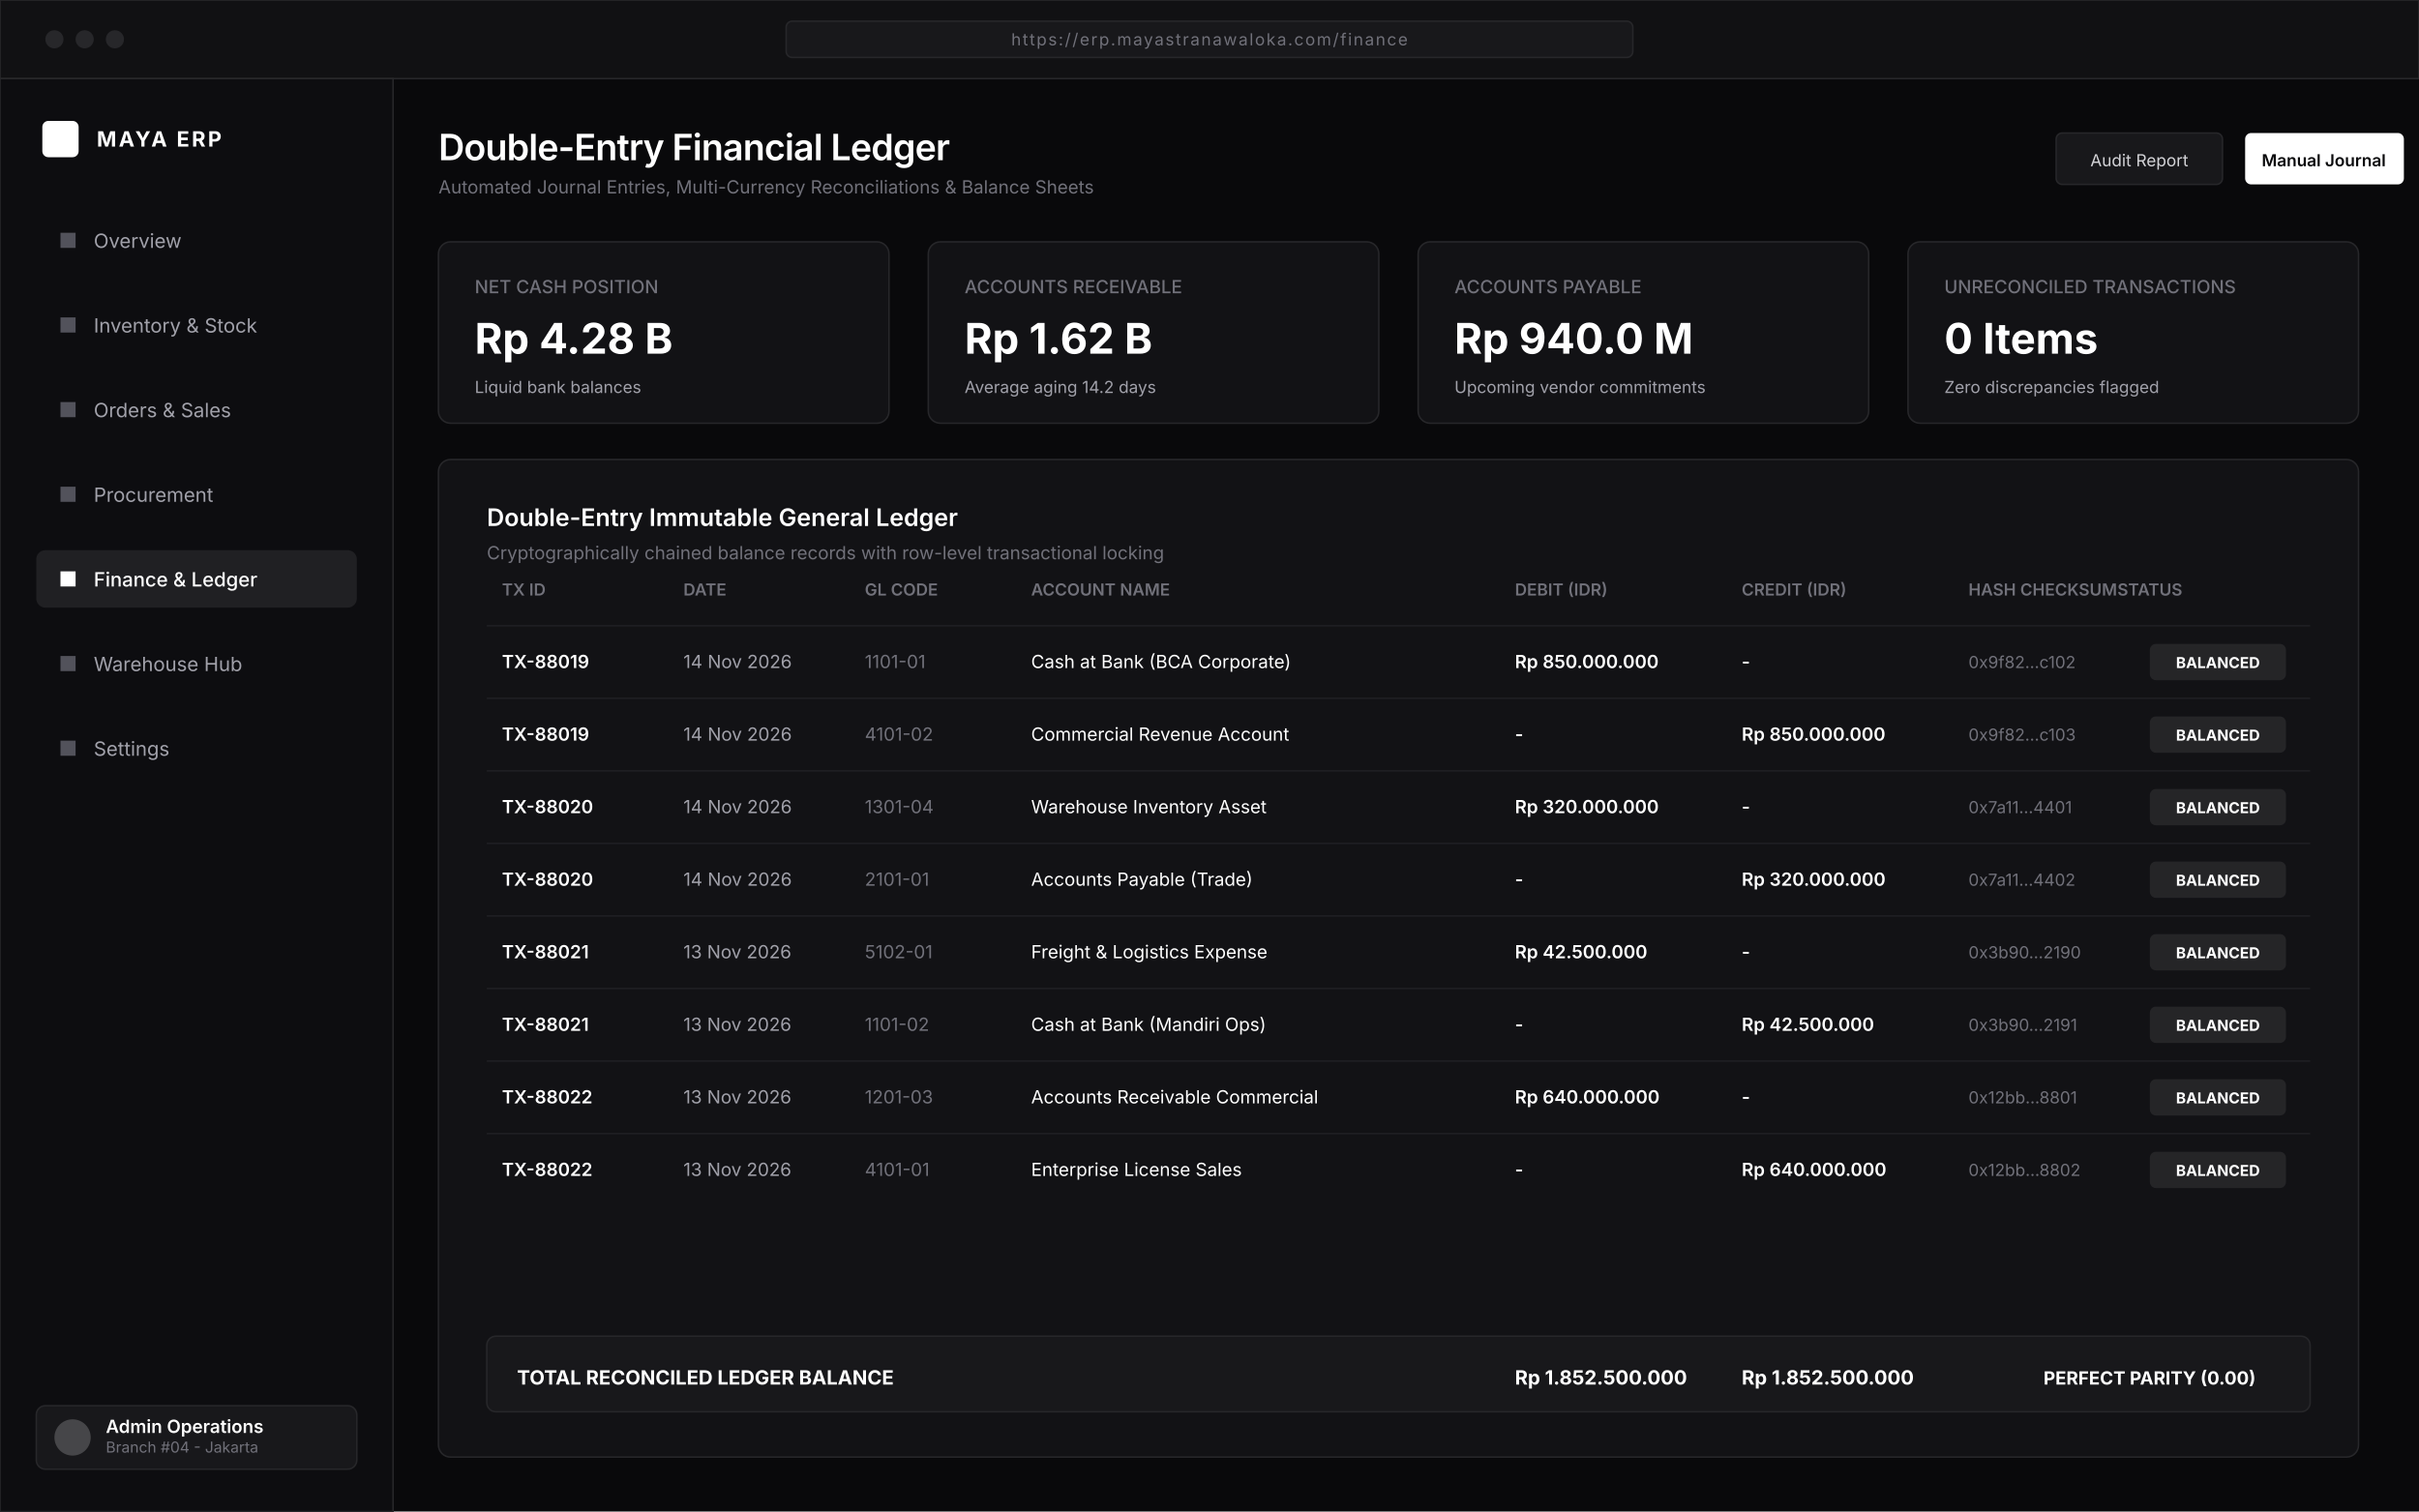
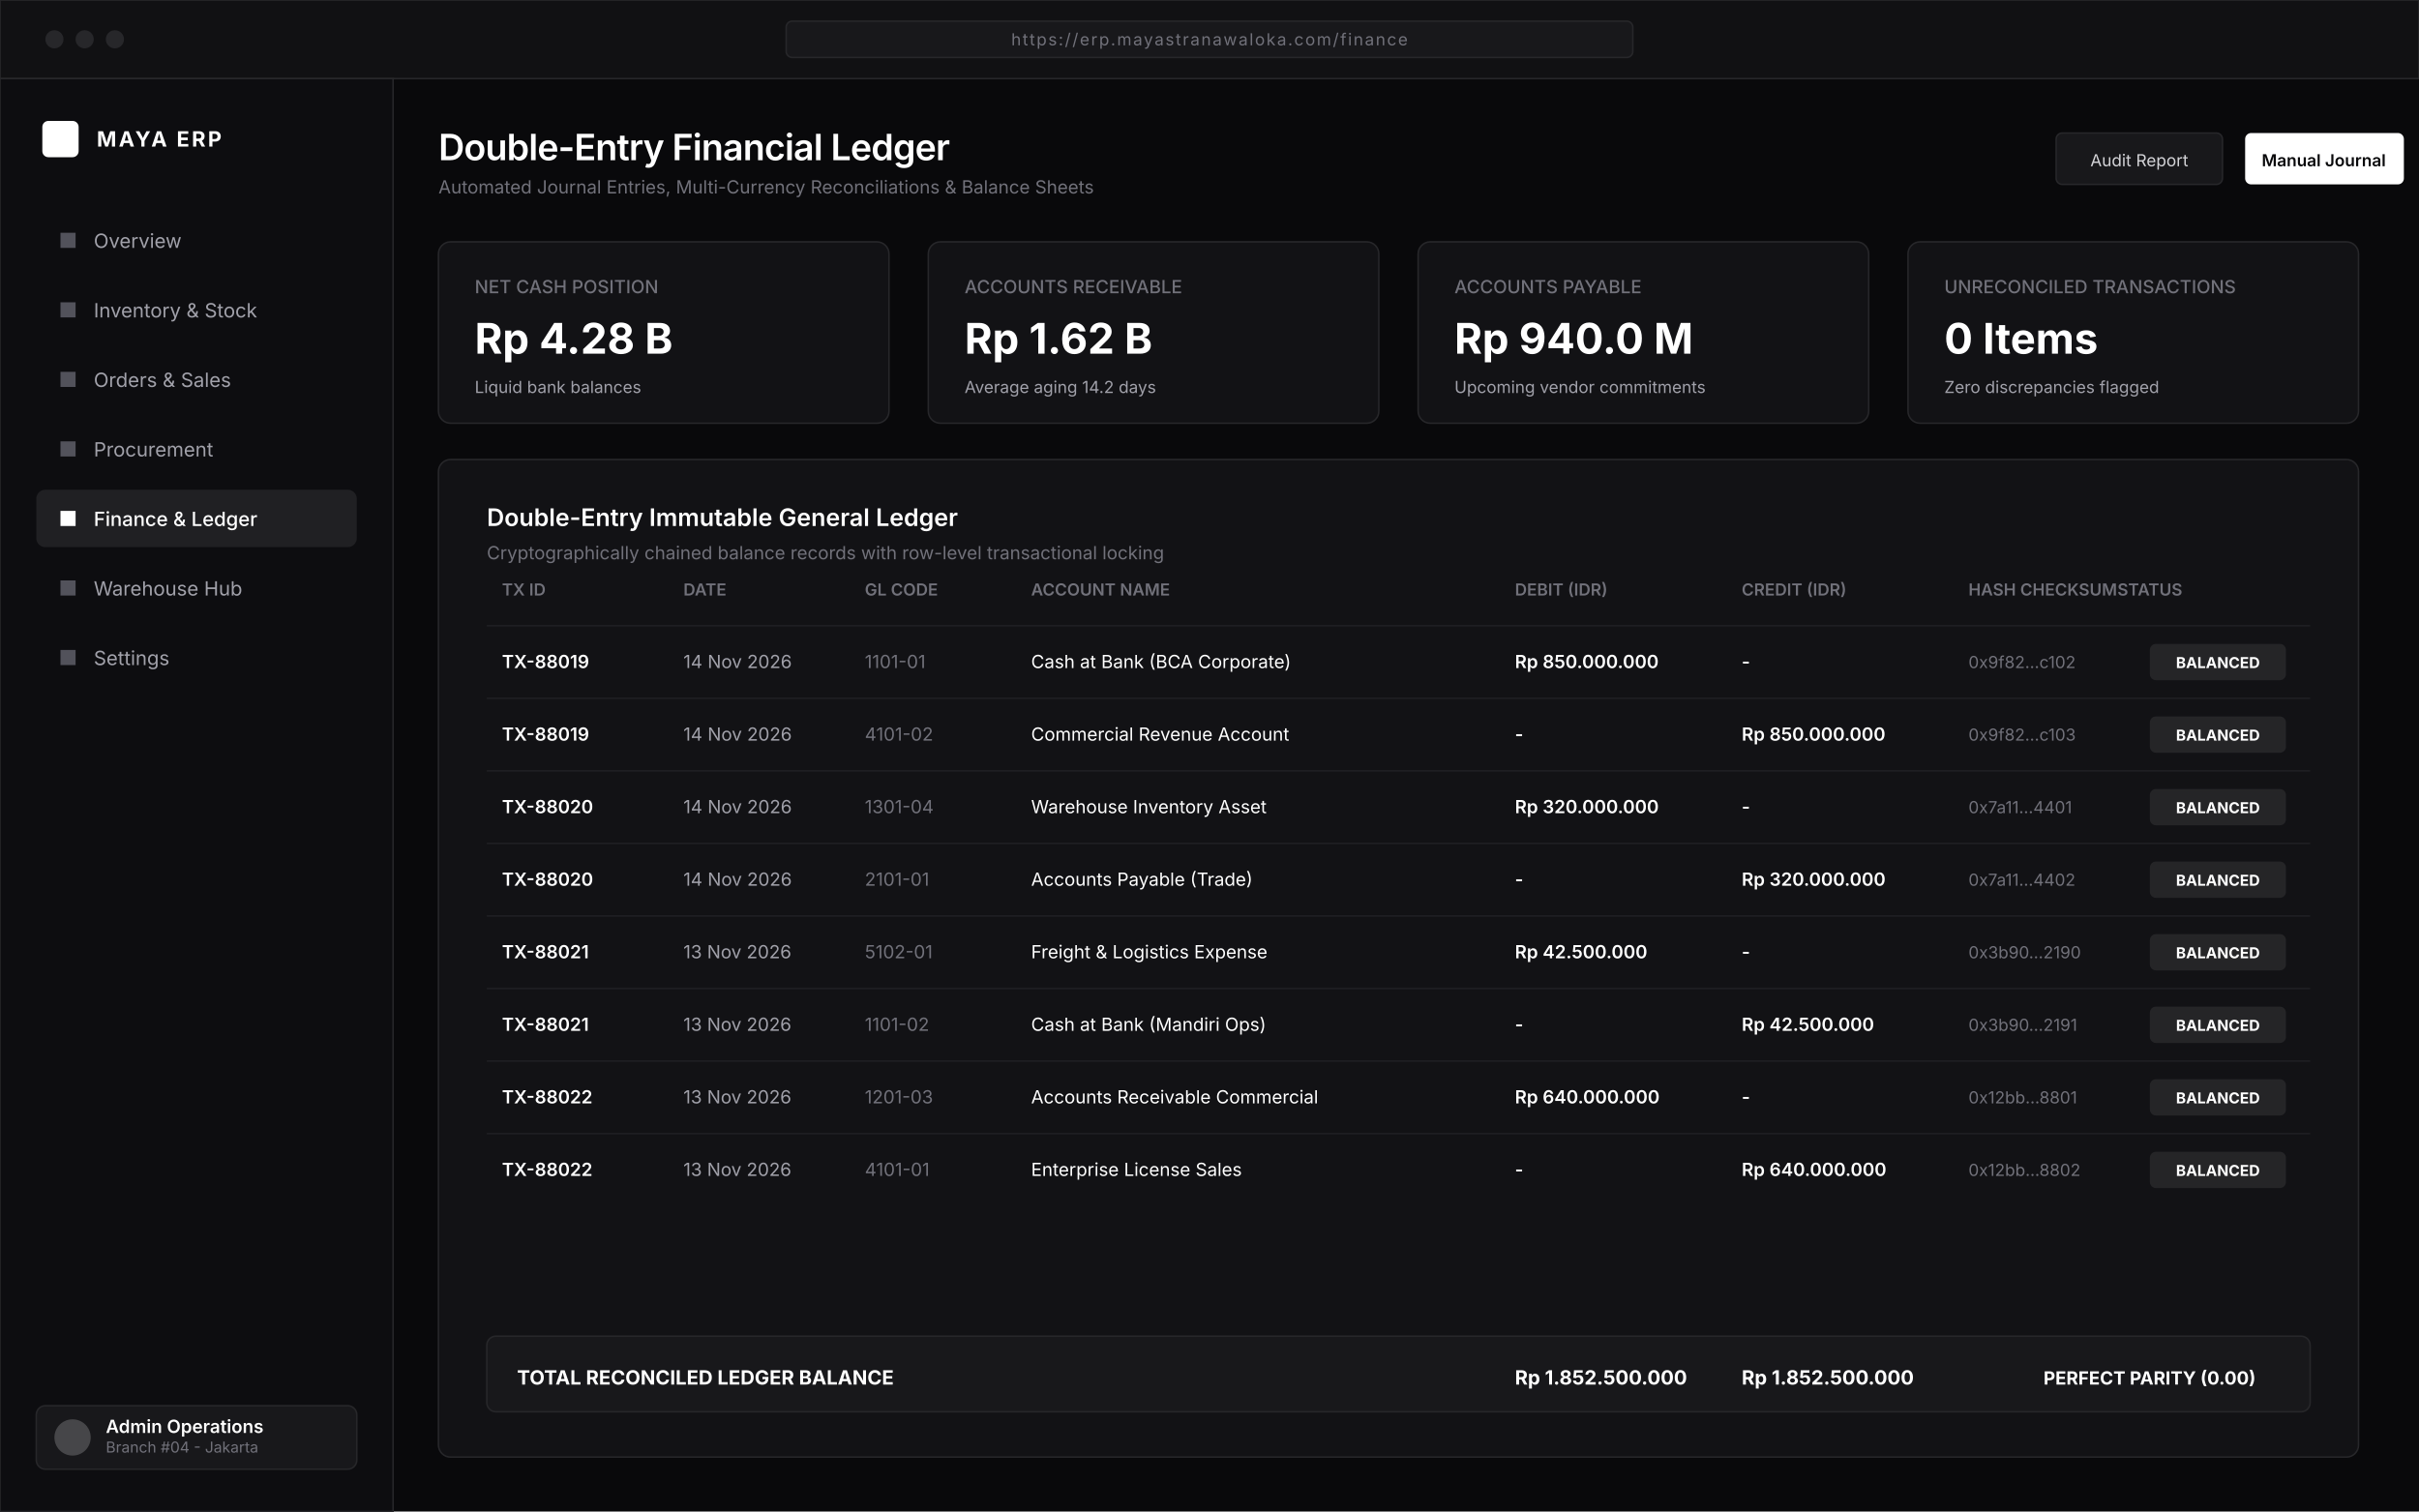
<svg xmlns="http://www.w3.org/2000/svg" viewBox="0 0 1600 1000" width="1600" height="1000" fill="none">
  <defs>
    <linearGradient id="chartGrad" x1="0" y1="0" x2="0" y2="1">
      <stop offset="0%" stop-color="#ffffff" stop-opacity="0.25" />
      <stop offset="100%" stop-color="#ffffff" stop-opacity="0.0" />
    </linearGradient>
    <linearGradient id="meterGrad" x1="0" y1="0" x2="1" y2="0">
      <stop offset="0%" stop-color="#ffffff" stop-opacity="0.8" />
      <stop offset="100%" stop-color="#ffffff" stop-opacity="0.2" />
    </linearGradient>
  </defs>
  <rect width="1600" height="1000" fill="#09090b" />
  <rect width="1600" height="52" fill="#111113" stroke="#27272a" stroke-width="1" />
  <circle cx="36" cy="26" r="6" fill="#27272a" />
  <circle cx="56" cy="26" r="6" fill="#27272a" />
  <circle cx="76" cy="26" r="6" fill="#27272a" />
  <rect x="520" y="14" width="560" height="24" rx="4" fill="#18181b" stroke="#27272a" stroke-width="1" />
  <text x="800" y="30" fill="#71717a" font-family="-apple-system, BlinkMacSystemFont, sans-serif" font-size="11" text-anchor="middle" letter-spacing="1">https://erp.mayastranawaloka.com/finance</text>
  <rect x="0" y="52" width="260" height="948" fill="#0d0d10" stroke="#27272a" stroke-width="1" />
  <rect x="28" y="80" width="24" height="24" rx="4" fill="#ffffff" />
  <text x="64" y="97" fill="#ffffff" font-family="-apple-system, BlinkMacSystemFont, sans-serif" font-size="14" font-weight="700" letter-spacing="1.5">MAYA ERP</text>
  <g transform="translate(24, 140)">
    <rect x="16" y="14" width="10" height="10" fill="#52525b" />
    <text x="38" y="24" fill="#a1a1aa" font-family="-apple-system, BlinkMacSystemFont, sans-serif" font-size="13">Overview</text>
-     <rect x="16" y="70" width="10" height="10" fill="#52525b" />
-     <text x="38" y="80" fill="#a1a1aa" font-family="-apple-system, BlinkMacSystemFont, sans-serif" font-size="13">Inventory &amp; Stock</text>
-     <rect x="16" y="126" width="10" height="10" fill="#52525b" />
-     <text x="38" y="136" fill="#a1a1aa" font-family="-apple-system, BlinkMacSystemFont, sans-serif" font-size="13">Orders &amp; Sales</text>
-     <rect x="16" y="182" width="10" height="10" fill="#52525b" />
-     <text x="38" y="192" fill="#a1a1aa" font-family="-apple-system, BlinkMacSystemFont, sans-serif" font-size="13">Procurement</text>
-     <rect x="0" y="224" width="212" height="38" rx="6" fill="#ffffff" fill-opacity="0.08" />
-     <rect x="16" y="238" width="10" height="10" fill="#ffffff" />
-     <text x="38" y="248" fill="#ffffff" font-family="-apple-system, BlinkMacSystemFont, sans-serif" font-size="13" font-weight="500">Finance &amp; Ledger</text>
-     <rect x="16" y="294" width="10" height="10" fill="#52525b" />
-     <text x="38" y="304" fill="#a1a1aa" font-family="-apple-system, BlinkMacSystemFont, sans-serif" font-size="13">Warehouse Hub</text>
-     <rect x="16" y="350" width="10" height="10" fill="#52525b" />
-     <text x="38" y="360" fill="#a1a1aa" font-family="-apple-system, BlinkMacSystemFont, sans-serif" font-size="13">Settings</text>
+     <rect x="16" y="60" width="10" height="10" fill="#52525b" />
+     <text x="38" y="70" fill="#a1a1aa" font-family="-apple-system, BlinkMacSystemFont, sans-serif" font-size="13">Inventory &amp; Stock</text>
+     <rect x="16" y="106" width="10" height="10" fill="#52525b" />
+     <text x="38" y="116" fill="#a1a1aa" font-family="-apple-system, BlinkMacSystemFont, sans-serif" font-size="13">Orders &amp; Sales</text>
+     <rect x="16" y="152" width="10" height="10" fill="#52525b" />
+     <text x="38" y="162" fill="#a1a1aa" font-family="-apple-system, BlinkMacSystemFont, sans-serif" font-size="13">Procurement</text>
+     <rect x="0" y="184" width="212" height="38" rx="6" fill="#ffffff" fill-opacity="0.08" />
+     <rect x="16" y="198" width="10" height="10" fill="#ffffff" />
+     <text x="38" y="208" fill="#ffffff" font-family="-apple-system, BlinkMacSystemFont, sans-serif" font-size="13" font-weight="500">Finance &amp; Ledger</text>
+     <rect x="16" y="244" width="10" height="10" fill="#52525b" />
+     <text x="38" y="254" fill="#a1a1aa" font-family="-apple-system, BlinkMacSystemFont, sans-serif" font-size="13">Warehouse Hub</text>
+     <rect x="16" y="290" width="10" height="10" fill="#52525b" />
+     <text x="38" y="300" fill="#a1a1aa" font-family="-apple-system, BlinkMacSystemFont, sans-serif" font-size="13">Settings</text>
  </g>
  <rect x="24" y="930" width="212" height="42" rx="6" fill="#18181b" stroke="#27272a" stroke-width="1" />
  <circle cx="48" cy="951" r="12" fill="#ffffff" fill-opacity="0.2" />
  <text x="70" y="948" fill="#ffffff" font-family="-apple-system, BlinkMacSystemFont, sans-serif" font-size="12" font-weight="600">Admin Operations</text>
  <text x="70" y="961" fill="#71717a" font-family="-apple-system, BlinkMacSystemFont, sans-serif" font-size="10">Branch #04 - Jakarta</text>
  <g transform="translate(290, 80)">
    <text x="0" y="26" fill="#ffffff" font-family="-apple-system, BlinkMacSystemFont, sans-serif" font-size="24" font-weight="600" letter-spacing="-0.5">Double-Entry Financial Ledger</text>
    <text x="0" y="48" fill="#71717a" font-family="-apple-system, BlinkMacSystemFont, sans-serif" font-size="12">Automated Journal Entries, Multi-Currency Reconciliations &amp; Balance Sheets</text>
    <rect x="1070" y="8" width="110" height="34" rx="4" fill="#18181b" stroke="#27272a" stroke-width="1" />
    <text x="1125" y="30" fill="#d4d4d8" font-family="-apple-system, BlinkMacSystemFont, sans-serif" font-size="11" text-anchor="middle">Audit Report</text>
    <rect x="1195" y="8" width="105" height="34" rx="4" fill="#ffffff" />
    <text x="1247" y="30" fill="#09090b" font-family="-apple-system, BlinkMacSystemFont, sans-serif" font-size="11" font-weight="600" text-anchor="middle">Manual Journal</text>
  </g>
  <g transform="translate(290, 160)">
    <rect x="0" y="0" width="298" height="120" rx="8" fill="#121215" stroke="#27272a" stroke-width="1" />
    <text x="24" y="34" fill="#71717a" font-family="-apple-system, BlinkMacSystemFont, sans-serif" font-size="12" font-weight="500">NET CASH POSITION</text>
    <text x="24" y="74" fill="#ffffff" font-family="-apple-system, BlinkMacSystemFont, sans-serif" font-size="28" font-weight="700">Rp 4.28 B</text>
    <text x="24" y="100" fill="#a1a1aa" font-family="-apple-system, BlinkMacSystemFont, sans-serif" font-size="11">Liquid bank balances</text>
    <rect x="324" y="0" width="298" height="120" rx="8" fill="#121215" stroke="#27272a" stroke-width="1" />
    <text x="348" y="34" fill="#71717a" font-family="-apple-system, BlinkMacSystemFont, sans-serif" font-size="12" font-weight="500">ACCOUNTS RECEIVABLE</text>
    <text x="348" y="74" fill="#ffffff" font-family="-apple-system, BlinkMacSystemFont, sans-serif" font-size="28" font-weight="700">Rp 1.62 B</text>
    <text x="348" y="100" fill="#a1a1aa" font-family="-apple-system, BlinkMacSystemFont, sans-serif" font-size="11">Average aging 14.2 days</text>
    <rect x="648" y="0" width="298" height="120" rx="8" fill="#121215" stroke="#27272a" stroke-width="1" />
    <text x="672" y="34" fill="#71717a" font-family="-apple-system, BlinkMacSystemFont, sans-serif" font-size="12" font-weight="500">ACCOUNTS PAYABLE</text>
    <text x="672" y="74" fill="#ffffff" font-family="-apple-system, BlinkMacSystemFont, sans-serif" font-size="28" font-weight="700">Rp 940.0 M</text>
    <text x="672" y="100" fill="#a1a1aa" font-family="-apple-system, BlinkMacSystemFont, sans-serif" font-size="11">Upcoming vendor commitments</text>
    <rect x="972" y="0" width="298" height="120" rx="8" fill="#121215" stroke="#27272a" stroke-width="1" />
    <text x="996" y="34" fill="#71717a" font-family="-apple-system, BlinkMacSystemFont, sans-serif" font-size="12" font-weight="500">UNRECONCILED TRANSACTIONS</text>
    <text x="996" y="74" fill="#ffffff" font-family="-apple-system, BlinkMacSystemFont, sans-serif" font-size="28" font-weight="700">0 Items</text>
    <text x="996" y="100" fill="#a1a1aa" font-family="-apple-system, BlinkMacSystemFont, sans-serif" font-size="11">Zero discrepancies flagged</text>
  </g>
  <g transform="translate(290, 304)">
    <rect x="0" y="0" width="1270" height="660" rx="8" fill="#121215" stroke="#27272a" stroke-width="1" />
    <text x="32" y="44" fill="#ffffff" font-family="-apple-system, BlinkMacSystemFont, sans-serif" font-size="16" font-weight="600">Double-Entry Immutable General Ledger</text>
    <text x="32" y="66" fill="#71717a" font-family="-apple-system, BlinkMacSystemFont, sans-serif" font-size="12">Cryptographically chained balance records with row-level transactional locking</text>
    <g transform="translate(32, 90)">
      <text x="10" y="0" fill="#71717a" font-family="-apple-system, BlinkMacSystemFont, sans-serif" font-size="11" font-weight="600">TX ID</text>
      <text x="130" y="0" fill="#71717a" font-family="-apple-system, BlinkMacSystemFont, sans-serif" font-size="11" font-weight="600">DATE</text>
      <text x="250" y="0" fill="#71717a" font-family="-apple-system, BlinkMacSystemFont, sans-serif" font-size="11" font-weight="600">GL CODE</text>
      <text x="360" y="0" fill="#71717a" font-family="-apple-system, BlinkMacSystemFont, sans-serif" font-size="11" font-weight="600">ACCOUNT NAME</text>
      <text x="680" y="0" fill="#71717a" font-family="-apple-system, BlinkMacSystemFont, sans-serif" font-size="11" font-weight="600">DEBIT (IDR)</text>
      <text x="830" y="0" fill="#71717a" font-family="-apple-system, BlinkMacSystemFont, sans-serif" font-size="11" font-weight="600">CREDIT (IDR)</text>
      <text x="980" y="0" fill="#71717a" font-family="-apple-system, BlinkMacSystemFont, sans-serif" font-size="11" font-weight="600">HASH CHECKSUM</text>
      <text x="1100" y="0" fill="#71717a" font-family="-apple-system, BlinkMacSystemFont, sans-serif" font-size="11" font-weight="600" text-anchor="middle">STATUS</text>
    </g>
    <g transform="translate(32, 110)">
      <line x1="0" y1="0" x2="1206" y2="0" stroke="#1f1f23" stroke-width="1" />
      <text x="10" y="28" fill="#ffffff" font-family="-apple-system, BlinkMacSystemFont, sans-serif" font-size="12" font-weight="600">TX-88019</text>
      <text x="130" y="28" fill="#a1a1aa" font-family="-apple-system, BlinkMacSystemFont, sans-serif" font-size="12">14 Nov 2026</text>
      <text x="250" y="28" fill="#71717a" font-family="-apple-system, BlinkMacSystemFont, sans-serif" font-size="12">1101-01</text>
      <text x="360" y="28" fill="#ffffff" font-family="-apple-system, BlinkMacSystemFont, sans-serif" font-size="12">Cash at Bank (BCA Corporate)</text>
      <text x="680" y="28" fill="#ffffff" font-family="-apple-system, BlinkMacSystemFont, sans-serif" font-size="12" font-weight="600">Rp 850.000.000</text>
      <text x="830" y="28" fill="#ffffff" font-family="-apple-system, BlinkMacSystemFont, sans-serif" font-size="12" font-weight="600">-</text>
      <text x="980" y="28" fill="#71717a" font-family="-apple-system, BlinkMacSystemFont, sans-serif" font-size="11">0x9f82...c102</text>
      <rect x="1100" y="12" width="90" height="24" rx="4" fill="#ffffff" fill-opacity="0.08" />
      <text x="1145" y="28" fill="#ffffff" font-family="-apple-system, BlinkMacSystemFont, sans-serif" font-size="10" font-weight="700" text-anchor="middle">BALANCED</text>
    </g>
    <g transform="translate(32, 158)">
      <line x1="0" y1="0" x2="1206" y2="0" stroke="#1f1f23" stroke-width="1" />
      <text x="10" y="28" fill="#ffffff" font-family="-apple-system, BlinkMacSystemFont, sans-serif" font-size="12" font-weight="600">TX-88019</text>
      <text x="130" y="28" fill="#a1a1aa" font-family="-apple-system, BlinkMacSystemFont, sans-serif" font-size="12">14 Nov 2026</text>
      <text x="250" y="28" fill="#71717a" font-family="-apple-system, BlinkMacSystemFont, sans-serif" font-size="12">4101-02</text>
      <text x="360" y="28" fill="#ffffff" font-family="-apple-system, BlinkMacSystemFont, sans-serif" font-size="12">Commercial Revenue Account</text>
      <text x="680" y="28" fill="#ffffff" font-family="-apple-system, BlinkMacSystemFont, sans-serif" font-size="12" font-weight="600">-</text>
      <text x="830" y="28" fill="#ffffff" font-family="-apple-system, BlinkMacSystemFont, sans-serif" font-size="12" font-weight="600">Rp 850.000.000</text>
      <text x="980" y="28" fill="#71717a" font-family="-apple-system, BlinkMacSystemFont, sans-serif" font-size="11">0x9f82...c103</text>
      <rect x="1100" y="12" width="90" height="24" rx="4" fill="#ffffff" fill-opacity="0.08" />
      <text x="1145" y="28" fill="#ffffff" font-family="-apple-system, BlinkMacSystemFont, sans-serif" font-size="10" font-weight="700" text-anchor="middle">BALANCED</text>
    </g>
    <g transform="translate(32, 206)">
      <line x1="0" y1="0" x2="1206" y2="0" stroke="#1f1f23" stroke-width="1" />
      <text x="10" y="28" fill="#ffffff" font-family="-apple-system, BlinkMacSystemFont, sans-serif" font-size="12" font-weight="600">TX-88020</text>
      <text x="130" y="28" fill="#a1a1aa" font-family="-apple-system, BlinkMacSystemFont, sans-serif" font-size="12">14 Nov 2026</text>
      <text x="250" y="28" fill="#71717a" font-family="-apple-system, BlinkMacSystemFont, sans-serif" font-size="12">1301-04</text>
      <text x="360" y="28" fill="#ffffff" font-family="-apple-system, BlinkMacSystemFont, sans-serif" font-size="12">Warehouse Inventory Asset</text>
      <text x="680" y="28" fill="#ffffff" font-family="-apple-system, BlinkMacSystemFont, sans-serif" font-size="12" font-weight="600">Rp 320.000.000</text>
      <text x="830" y="28" fill="#ffffff" font-family="-apple-system, BlinkMacSystemFont, sans-serif" font-size="12" font-weight="600">-</text>
      <text x="980" y="28" fill="#71717a" font-family="-apple-system, BlinkMacSystemFont, sans-serif" font-size="11">0x7a11...4401</text>
      <rect x="1100" y="12" width="90" height="24" rx="4" fill="#ffffff" fill-opacity="0.08" />
      <text x="1145" y="28" fill="#ffffff" font-family="-apple-system, BlinkMacSystemFont, sans-serif" font-size="10" font-weight="700" text-anchor="middle">BALANCED</text>
    </g>
    <g transform="translate(32, 254)">
      <line x1="0" y1="0" x2="1206" y2="0" stroke="#1f1f23" stroke-width="1" />
      <text x="10" y="28" fill="#ffffff" font-family="-apple-system, BlinkMacSystemFont, sans-serif" font-size="12" font-weight="600">TX-88020</text>
      <text x="130" y="28" fill="#a1a1aa" font-family="-apple-system, BlinkMacSystemFont, sans-serif" font-size="12">14 Nov 2026</text>
      <text x="250" y="28" fill="#71717a" font-family="-apple-system, BlinkMacSystemFont, sans-serif" font-size="12">2101-01</text>
      <text x="360" y="28" fill="#ffffff" font-family="-apple-system, BlinkMacSystemFont, sans-serif" font-size="12">Accounts Payable (Trade)</text>
      <text x="680" y="28" fill="#ffffff" font-family="-apple-system, BlinkMacSystemFont, sans-serif" font-size="12" font-weight="600">-</text>
      <text x="830" y="28" fill="#ffffff" font-family="-apple-system, BlinkMacSystemFont, sans-serif" font-size="12" font-weight="600">Rp 320.000.000</text>
      <text x="980" y="28" fill="#71717a" font-family="-apple-system, BlinkMacSystemFont, sans-serif" font-size="11">0x7a11...4402</text>
      <rect x="1100" y="12" width="90" height="24" rx="4" fill="#ffffff" fill-opacity="0.08" />
      <text x="1145" y="28" fill="#ffffff" font-family="-apple-system, BlinkMacSystemFont, sans-serif" font-size="10" font-weight="700" text-anchor="middle">BALANCED</text>
    </g>
    <g transform="translate(32, 302)">
      <line x1="0" y1="0" x2="1206" y2="0" stroke="#1f1f23" stroke-width="1" />
      <text x="10" y="28" fill="#ffffff" font-family="-apple-system, BlinkMacSystemFont, sans-serif" font-size="12" font-weight="600">TX-88021</text>
      <text x="130" y="28" fill="#a1a1aa" font-family="-apple-system, BlinkMacSystemFont, sans-serif" font-size="12">13 Nov 2026</text>
      <text x="250" y="28" fill="#71717a" font-family="-apple-system, BlinkMacSystemFont, sans-serif" font-size="12">5102-01</text>
      <text x="360" y="28" fill="#ffffff" font-family="-apple-system, BlinkMacSystemFont, sans-serif" font-size="12">Freight &amp; Logistics Expense</text>
      <text x="680" y="28" fill="#ffffff" font-family="-apple-system, BlinkMacSystemFont, sans-serif" font-size="12" font-weight="600">Rp 42.500.000</text>
      <text x="830" y="28" fill="#ffffff" font-family="-apple-system, BlinkMacSystemFont, sans-serif" font-size="12" font-weight="600">-</text>
      <text x="980" y="28" fill="#71717a" font-family="-apple-system, BlinkMacSystemFont, sans-serif" font-size="11">0x3b90...2190</text>
      <rect x="1100" y="12" width="90" height="24" rx="4" fill="#ffffff" fill-opacity="0.08" />
      <text x="1145" y="28" fill="#ffffff" font-family="-apple-system, BlinkMacSystemFont, sans-serif" font-size="10" font-weight="700" text-anchor="middle">BALANCED</text>
    </g>
    <g transform="translate(32, 350)">
      <line x1="0" y1="0" x2="1206" y2="0" stroke="#1f1f23" stroke-width="1" />
      <text x="10" y="28" fill="#ffffff" font-family="-apple-system, BlinkMacSystemFont, sans-serif" font-size="12" font-weight="600">TX-88021</text>
      <text x="130" y="28" fill="#a1a1aa" font-family="-apple-system, BlinkMacSystemFont, sans-serif" font-size="12">13 Nov 2026</text>
      <text x="250" y="28" fill="#71717a" font-family="-apple-system, BlinkMacSystemFont, sans-serif" font-size="12">1101-02</text>
      <text x="360" y="28" fill="#ffffff" font-family="-apple-system, BlinkMacSystemFont, sans-serif" font-size="12">Cash at Bank (Mandiri Ops)</text>
      <text x="680" y="28" fill="#ffffff" font-family="-apple-system, BlinkMacSystemFont, sans-serif" font-size="12" font-weight="600">-</text>
      <text x="830" y="28" fill="#ffffff" font-family="-apple-system, BlinkMacSystemFont, sans-serif" font-size="12" font-weight="600">Rp 42.500.000</text>
      <text x="980" y="28" fill="#71717a" font-family="-apple-system, BlinkMacSystemFont, sans-serif" font-size="11">0x3b90...2191</text>
      <rect x="1100" y="12" width="90" height="24" rx="4" fill="#ffffff" fill-opacity="0.08" />
      <text x="1145" y="28" fill="#ffffff" font-family="-apple-system, BlinkMacSystemFont, sans-serif" font-size="10" font-weight="700" text-anchor="middle">BALANCED</text>
    </g>
    <g transform="translate(32, 398)">
      <line x1="0" y1="0" x2="1206" y2="0" stroke="#1f1f23" stroke-width="1" />
      <text x="10" y="28" fill="#ffffff" font-family="-apple-system, BlinkMacSystemFont, sans-serif" font-size="12" font-weight="600">TX-88022</text>
      <text x="130" y="28" fill="#a1a1aa" font-family="-apple-system, BlinkMacSystemFont, sans-serif" font-size="12">13 Nov 2026</text>
      <text x="250" y="28" fill="#71717a" font-family="-apple-system, BlinkMacSystemFont, sans-serif" font-size="12">1201-03</text>
      <text x="360" y="28" fill="#ffffff" font-family="-apple-system, BlinkMacSystemFont, sans-serif" font-size="12">Accounts Receivable Commercial</text>
      <text x="680" y="28" fill="#ffffff" font-family="-apple-system, BlinkMacSystemFont, sans-serif" font-size="12" font-weight="600">Rp 640.000.000</text>
      <text x="830" y="28" fill="#ffffff" font-family="-apple-system, BlinkMacSystemFont, sans-serif" font-size="12" font-weight="600">-</text>
      <text x="980" y="28" fill="#71717a" font-family="-apple-system, BlinkMacSystemFont, sans-serif" font-size="11">0x12bb...8801</text>
      <rect x="1100" y="12" width="90" height="24" rx="4" fill="#ffffff" fill-opacity="0.08" />
      <text x="1145" y="28" fill="#ffffff" font-family="-apple-system, BlinkMacSystemFont, sans-serif" font-size="10" font-weight="700" text-anchor="middle">BALANCED</text>
    </g>
    <g transform="translate(32, 446)">
      <line x1="0" y1="0" x2="1206" y2="0" stroke="#1f1f23" stroke-width="1" />
      <text x="10" y="28" fill="#ffffff" font-family="-apple-system, BlinkMacSystemFont, sans-serif" font-size="12" font-weight="600">TX-88022</text>
      <text x="130" y="28" fill="#a1a1aa" font-family="-apple-system, BlinkMacSystemFont, sans-serif" font-size="12">13 Nov 2026</text>
      <text x="250" y="28" fill="#71717a" font-family="-apple-system, BlinkMacSystemFont, sans-serif" font-size="12">4101-01</text>
      <text x="360" y="28" fill="#ffffff" font-family="-apple-system, BlinkMacSystemFont, sans-serif" font-size="12">Enterprise License Sales</text>
      <text x="680" y="28" fill="#ffffff" font-family="-apple-system, BlinkMacSystemFont, sans-serif" font-size="12" font-weight="600">-</text>
      <text x="830" y="28" fill="#ffffff" font-family="-apple-system, BlinkMacSystemFont, sans-serif" font-size="12" font-weight="600">Rp 640.000.000</text>
      <text x="980" y="28" fill="#71717a" font-family="-apple-system, BlinkMacSystemFont, sans-serif" font-size="11">0x12bb...8802</text>
      <rect x="1100" y="12" width="90" height="24" rx="4" fill="#ffffff" fill-opacity="0.08" />
      <text x="1145" y="28" fill="#ffffff" font-family="-apple-system, BlinkMacSystemFont, sans-serif" font-size="10" font-weight="700" text-anchor="middle">BALANCED</text>
    </g>
    <g transform="translate(32, 580)">
      <rect x="0" y="0" width="1206" height="50" rx="6" fill="#18181b" stroke="#27272a" stroke-width="1" />
      <text x="20" y="32" fill="#ffffff" font-family="-apple-system, BlinkMacSystemFont, sans-serif" font-size="13" font-weight="700">TOTAL RECONCILED LEDGER BALANCE</text>
      <text x="680" y="32" fill="#ffffff" font-family="-apple-system, BlinkMacSystemFont, sans-serif" font-size="13" font-weight="700">Rp 1.852.500.000</text>
      <text x="830" y="32" fill="#ffffff" font-family="-apple-system, BlinkMacSystemFont, sans-serif" font-size="13" font-weight="700">Rp 1.852.500.000</text>
      <text x="1170" y="32" fill="#ffffff" font-family="-apple-system, BlinkMacSystemFont, sans-serif" font-size="12" font-weight="700" text-anchor="end">PERFECT PARITY (0.00)</text>
    </g>
  </g>
</svg>
